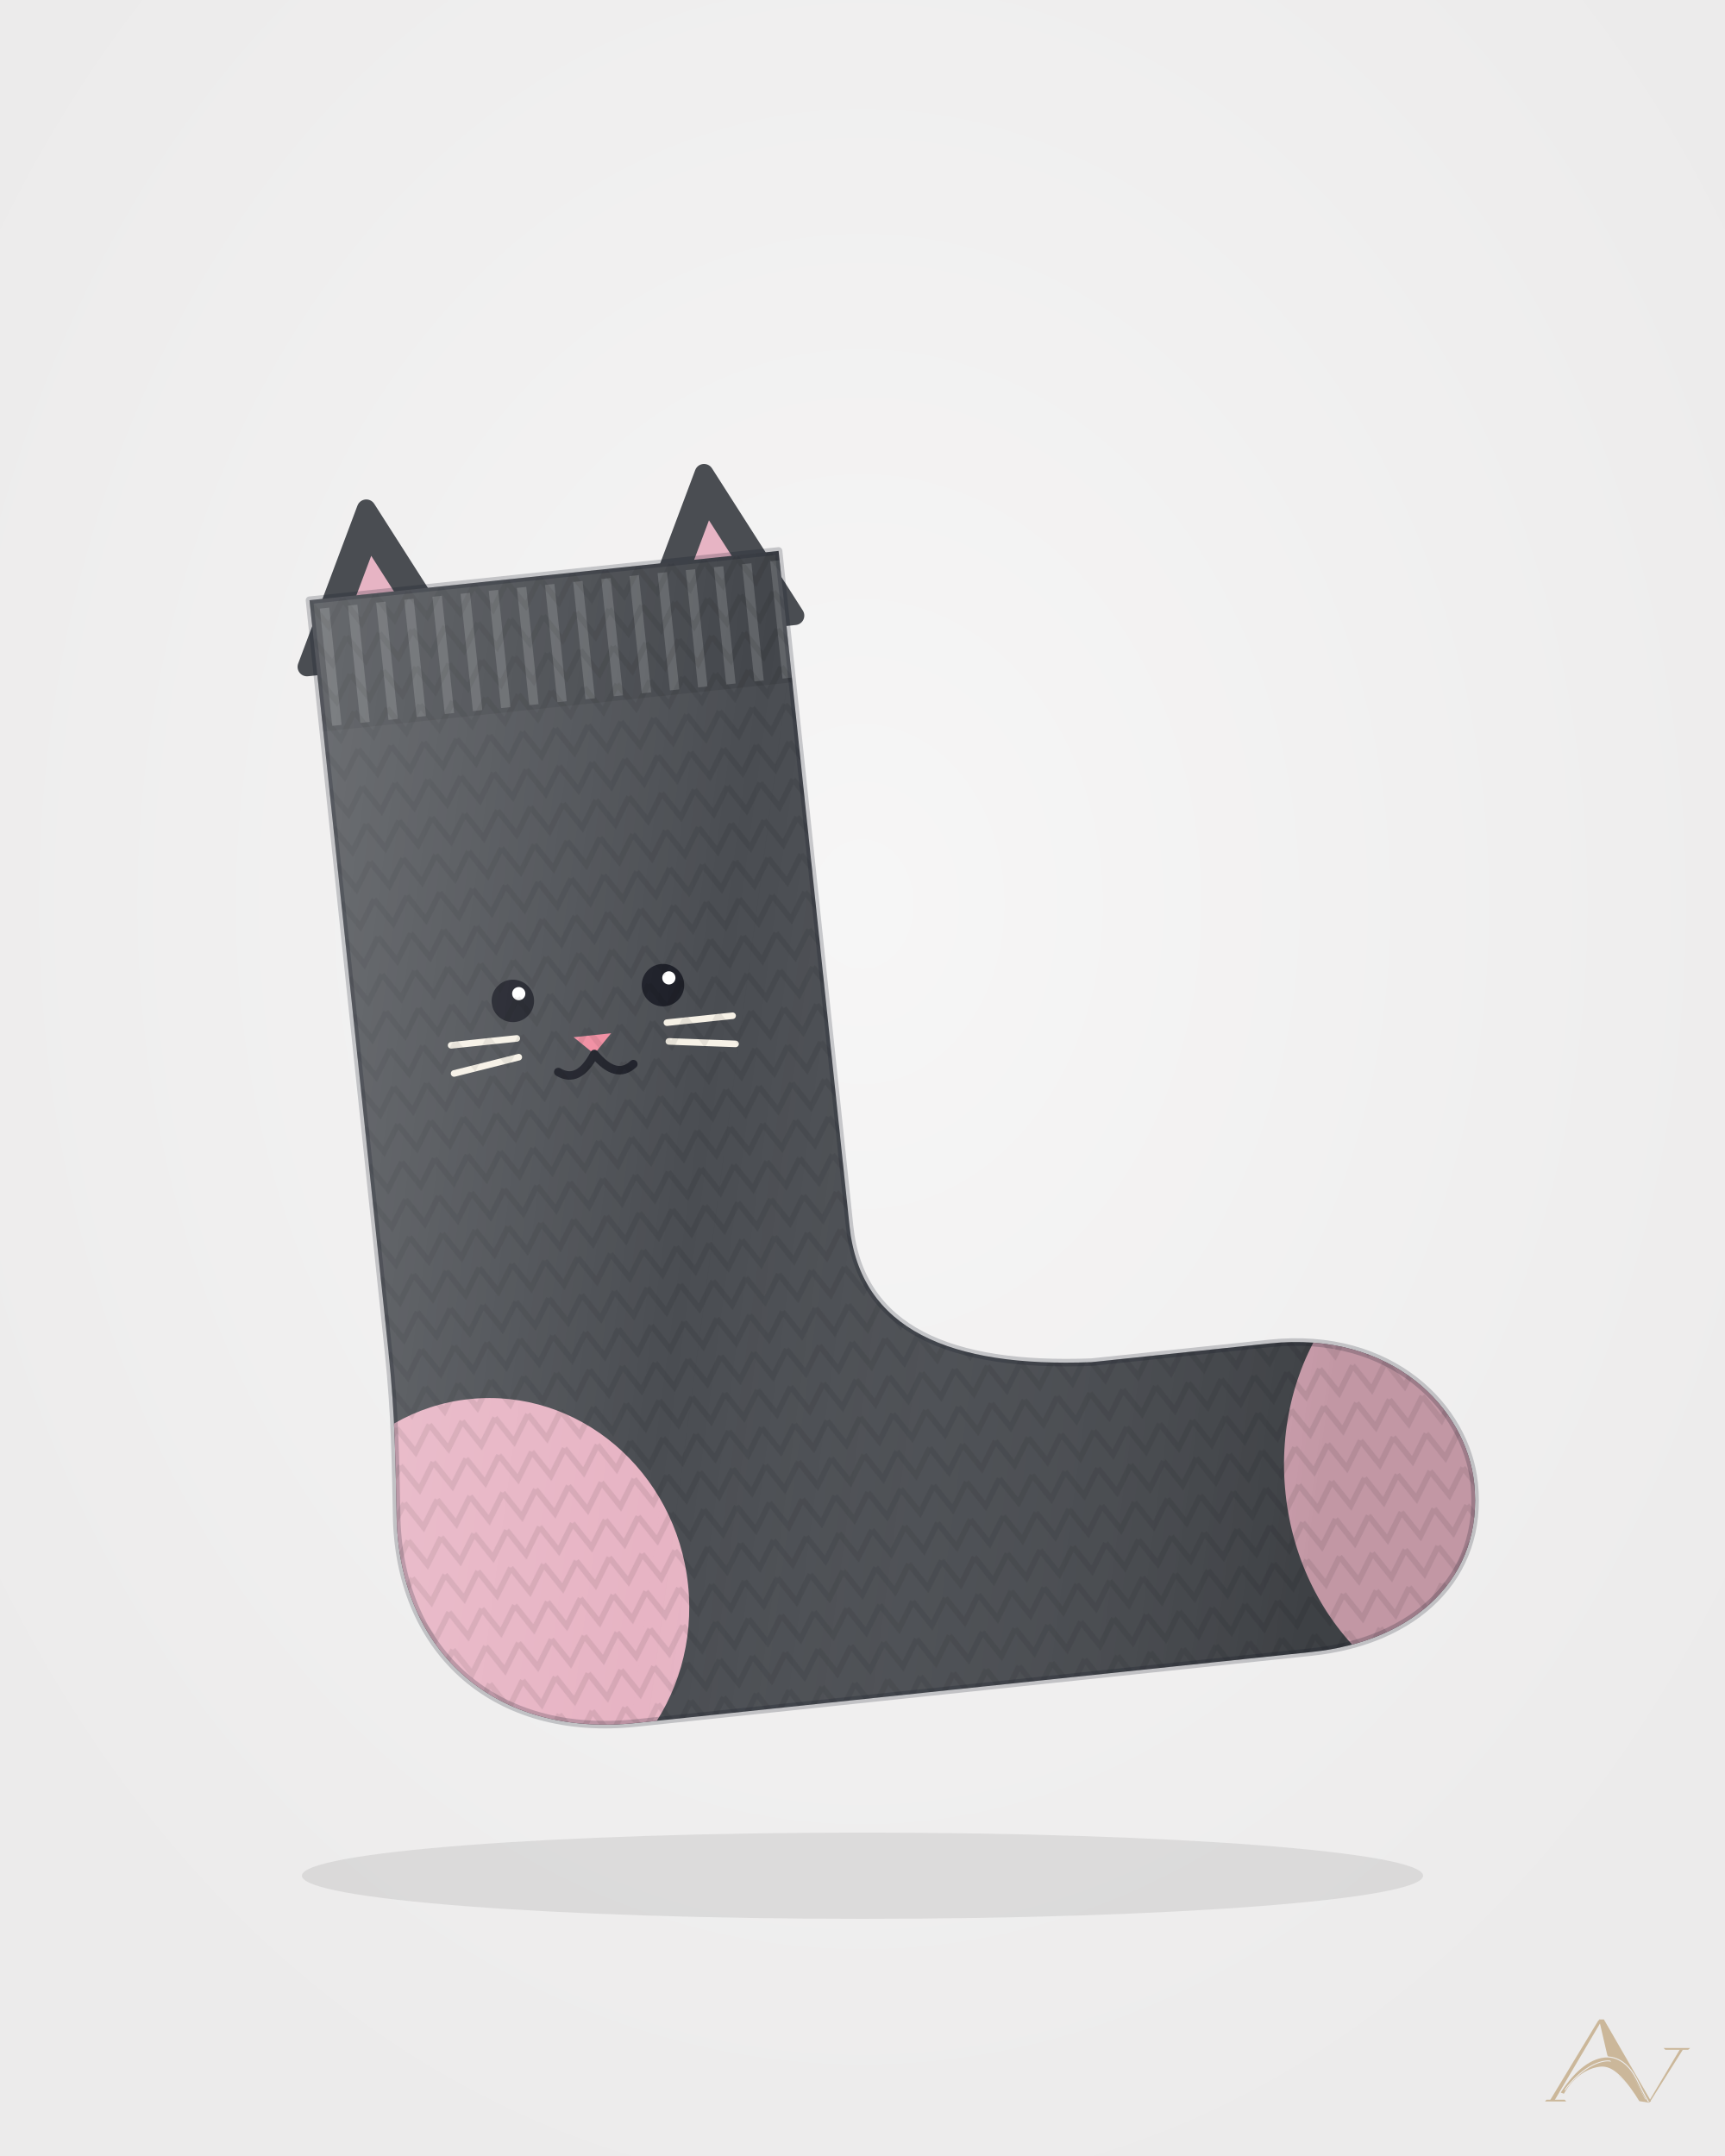
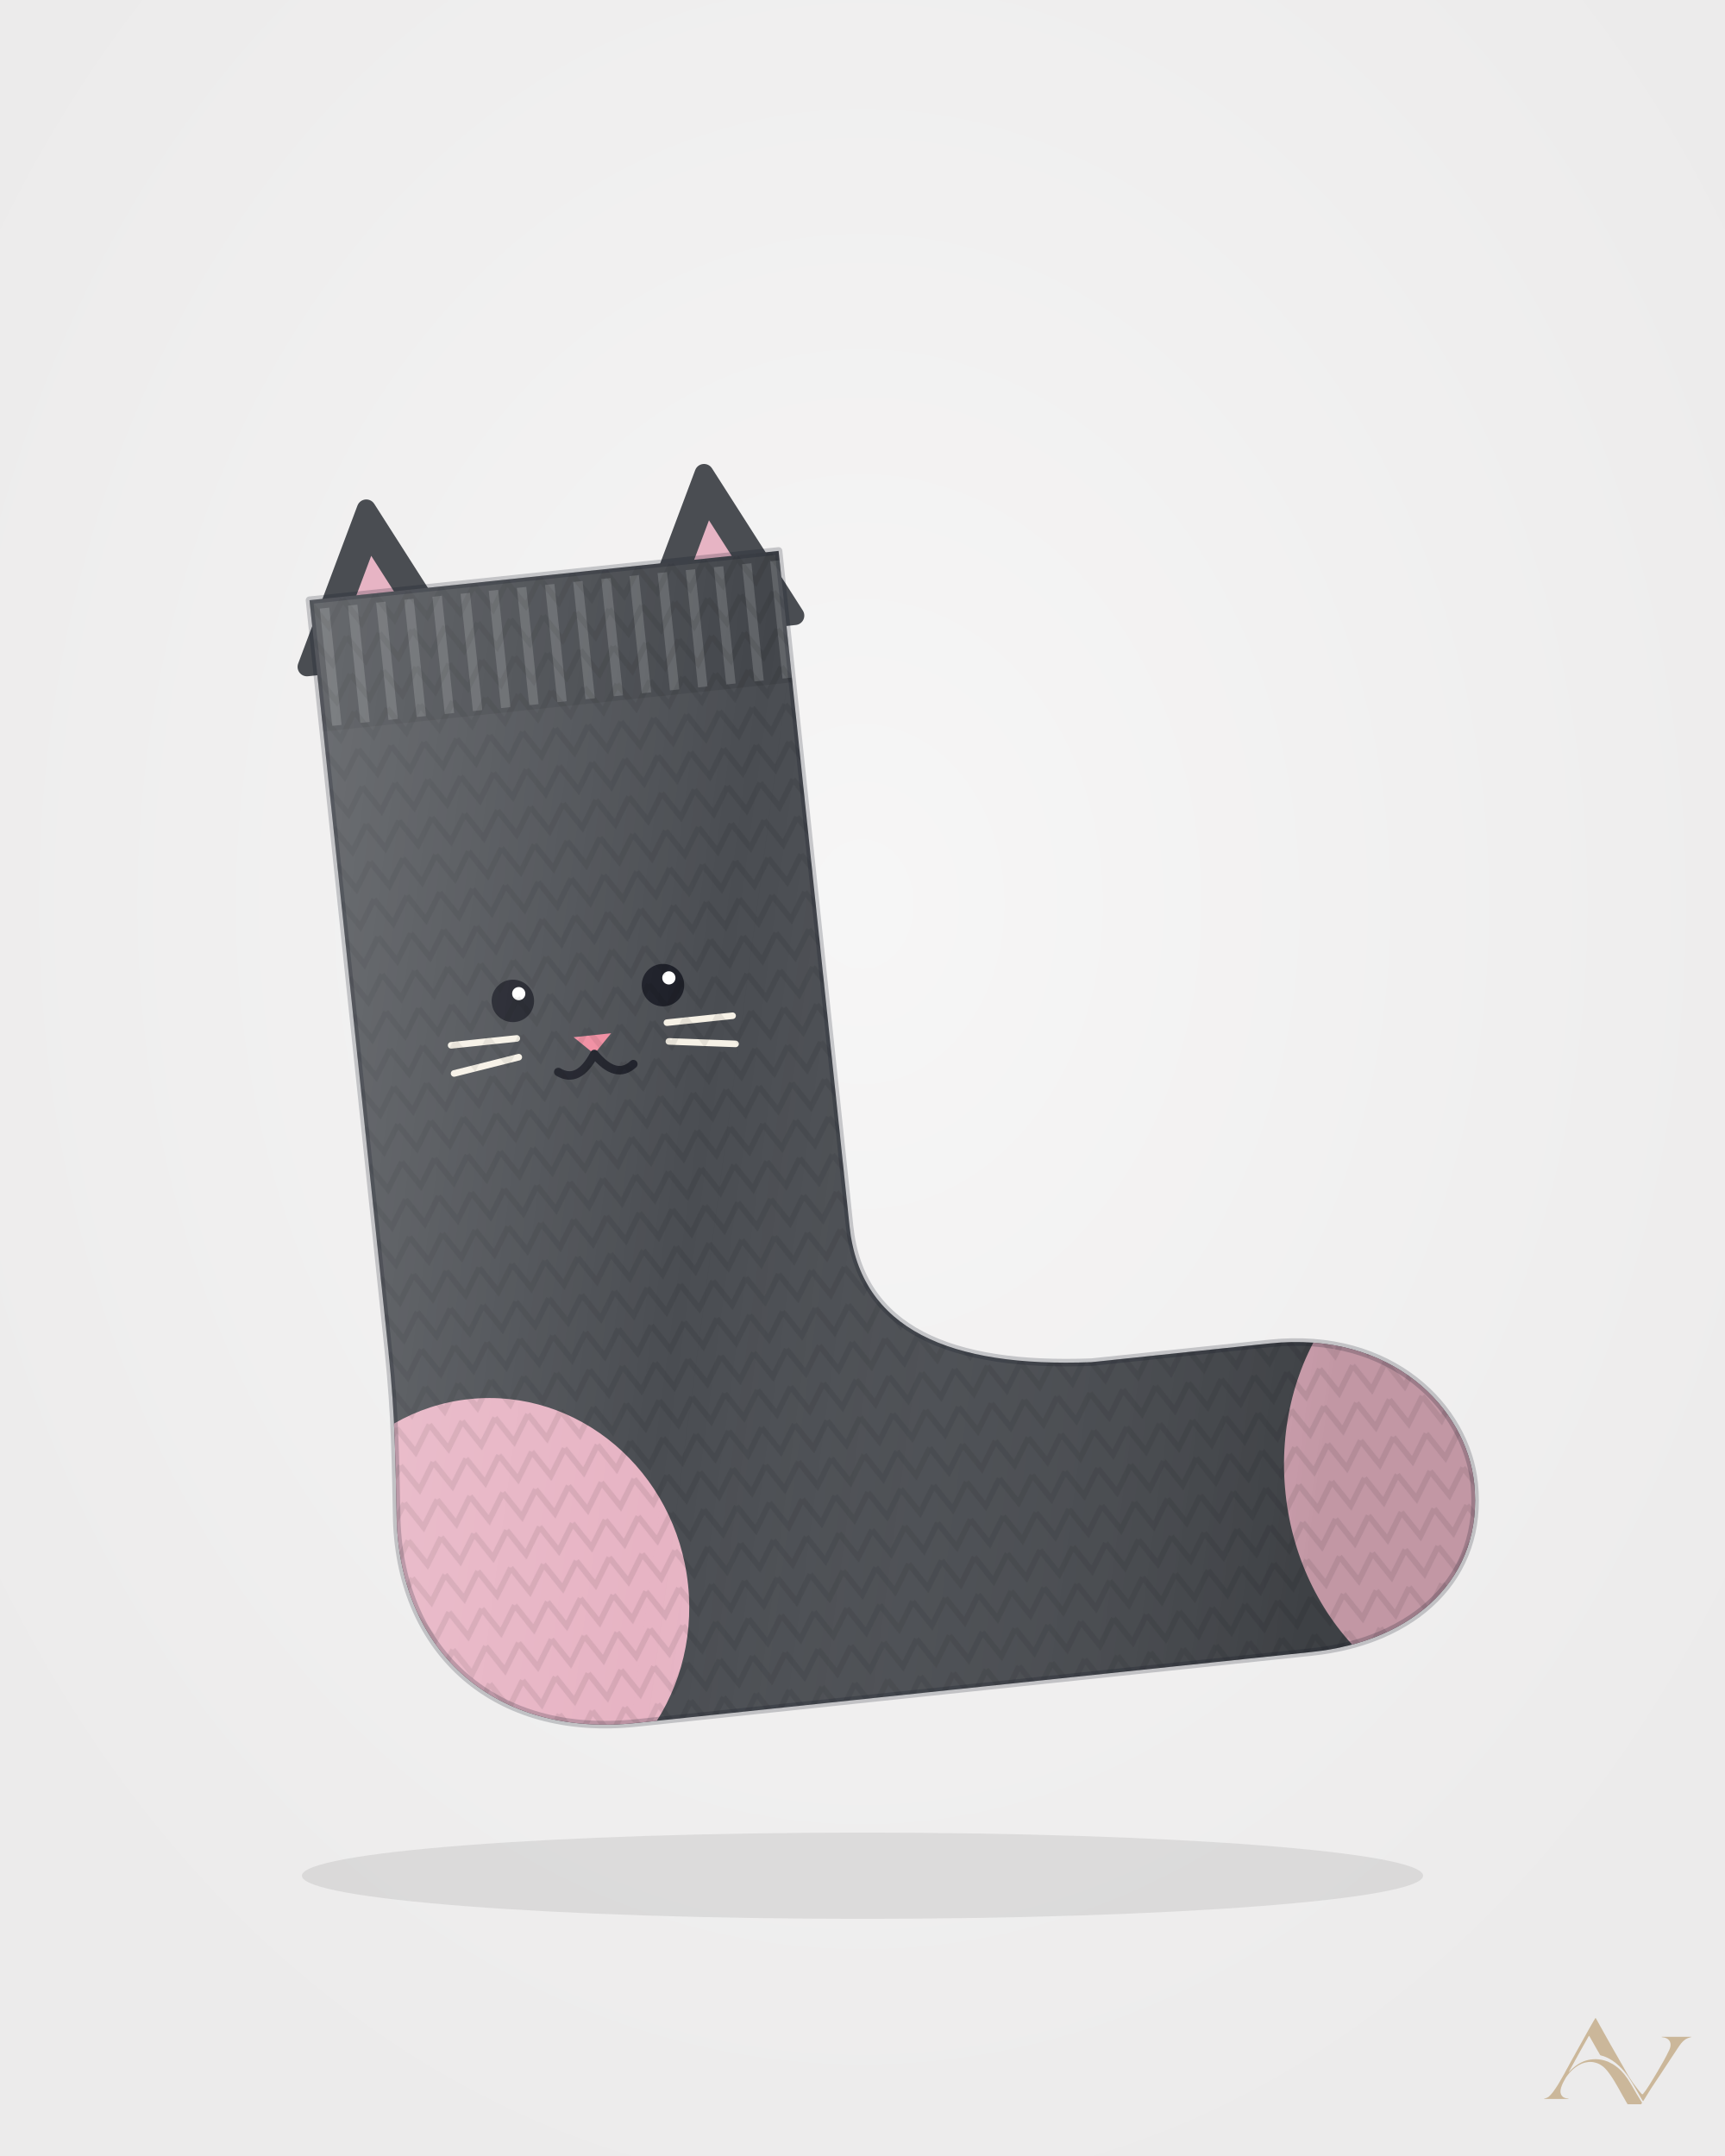
<svg xmlns="http://www.w3.org/2000/svg" viewBox="0 0 800 1000" role="img">
  <defs>
    <radialGradient id="light" cx=".5" cy=".42" r=".62">
      <stop offset="0" stop-color="#fff" stop-opacity=".55" />
      <stop offset="1" stop-color="#fff" stop-opacity="0" />
    </radialGradient>
  </defs>
  <rect width="800" height="1000" fill="#ecebeb" />
  <rect width="800" height="1000" fill="url(#light)" />
  <ellipse cx="400" cy="870" rx="260" ry="20" fill="#000" fill-opacity=".08" />
  <g transform="rotate(-6 400 500) translate(168.1 130.3) scale(2.1875 2.1875)">
    <defs>
      <clipPath id="c-cat-face-crew-a">
        <path d="M0 56H100V200C100 222 118 232 148 234H186C212 234 226 252 226 268C226 288 210 300 188 300H44C14 300 -4 280 -2 252C-1 240 0 230 0 216Z" />
      </clipPath>
      <pattern id="k-cat-face-crew-a" width="7" height="8" patternUnits="userSpaceOnUse">
        <path d="M0 0.5L3.5 6L7 0.5" fill="none" stroke="#000" stroke-opacity=".075" stroke-width="1.2" />
      </pattern>
      <linearGradient id="g-cat-face-crew-a" x1="0" x2="1" y1="0" y2="0.25">
        <stop offset="0" stop-color="#fff" stop-opacity=".2" />
        <stop offset=".42" stop-color="#fff" stop-opacity="0" />
        <stop offset="1" stop-color="#000" stop-opacity=".16" />
      </linearGradient>
    </defs>
    <path d="M-2 70L14 38L30 70Z" fill="#4a4d52" stroke="#4a4d52" stroke-width="4" stroke-linejoin="round" />
    <path d="M6 64L14 48L22 64Z" fill="#e7b4c4" />
    <path d="M70 70L86 38L102 70Z" fill="#4a4d52" stroke="#4a4d52" stroke-width="4" stroke-linejoin="round" />
    <path d="M78 64L86 48L94 64Z" fill="#e7b4c4" />
    <path d="M0 56H100V200C100 222 118 232 148 234H186C212 234 226 252 226 268C226 288 210 300 188 300H44C14 300 -4 280 -2 252C-1 240 0 230 0 216Z" fill="#4a4d52" />
    <g clip-path="url(#c-cat-face-crew-a)">
      <circle cx="34" cy="145" r="4.5" fill="#1b1d26" />
      <circle cx="66" cy="145" r="4.5" fill="#1b1d26" />
      <circle cx="35.4" cy="143.6" r="1.4" fill="#fff" />
      <circle cx="67.4" cy="143.6" r="1.4" fill="#fff" />
      <path d="M46 154H54L50 158Z" fill="#f08ca0" />
      <path d="M50 158Q46 164 42 161M50 158Q54 164 58 161" stroke="#1b1d26" stroke-width="1.8" fill="none" stroke-linecap="round" />
      <path d="M20 153H34M20 159L34 157M66 153H80M66 157L80 159" stroke="#f6f1e6" stroke-width="1.4" stroke-linecap="round" />
      <rect x="-10" y="56" width="120" height="28" fill="#000" fill-opacity=".09" />
      <path d="M3 58V83" stroke="#fff" stroke-opacity=".16" stroke-width="2" />
      <path d="M9 58V83" stroke="#fff" stroke-opacity=".16" stroke-width="2" />
      <path d="M15 58V83" stroke="#fff" stroke-opacity=".16" stroke-width="2" />
      <path d="M21 58V83" stroke="#fff" stroke-opacity=".16" stroke-width="2" />
      <path d="M27 58V83" stroke="#fff" stroke-opacity=".16" stroke-width="2" />
      <path d="M33 58V83" stroke="#fff" stroke-opacity=".16" stroke-width="2" />
      <path d="M39 58V83" stroke="#fff" stroke-opacity=".16" stroke-width="2" />
      <path d="M45 58V83" stroke="#fff" stroke-opacity=".16" stroke-width="2" />
      <path d="M51 58V83" stroke="#fff" stroke-opacity=".16" stroke-width="2" />
      <path d="M57 58V83" stroke="#fff" stroke-opacity=".16" stroke-width="2" />
      <path d="M63 58V83" stroke="#fff" stroke-opacity=".16" stroke-width="2" />
      <path d="M69 58V83" stroke="#fff" stroke-opacity=".16" stroke-width="2" />
      <path d="M75 58V83" stroke="#fff" stroke-opacity=".16" stroke-width="2" />
      <path d="M81 58V83" stroke="#fff" stroke-opacity=".16" stroke-width="2" />
      <path d="M87 58V83" stroke="#fff" stroke-opacity=".16" stroke-width="2" />
      <path d="M93 58V83" stroke="#fff" stroke-opacity=".16" stroke-width="2" />
      <path d="M99 58V83" stroke="#fff" stroke-opacity=".16" stroke-width="2" />
      <ellipse cx="16" cy="272" rx="42" ry="44" fill="#e7b4c4" />
      <ellipse cx="232" cy="266" rx="46" ry="52" fill="#e7b4c4" />
      <rect x="-30" y="26" width="290" height="284" fill="url(#k-cat-face-crew-a)" />
      <rect x="-6" y="56" width="236" height="248" fill="url(#g-cat-face-crew-a)" />
    </g>
    <path d="M0 56H100V200C100 222 118 232 148 234H186C212 234 226 252 226 268C226 288 210 300 188 300H44C14 300 -4 280 -2 252C-1 240 0 230 0 216Z" fill="none" stroke="#0b1220" stroke-opacity=".2" stroke-width="1.6" stroke-linejoin="round" />
  </g>
-   <g transform="translate(716 936) scale(0.1325)" opacity=".55">
-     <defs>
-       <mask id="wm-over" maskUnits="userSpaceOnUse" x="0" y="0" width="620" height="420">
-         <rect x="0" y="0" width="620" height="420" fill="#fff" />
-         <path d="M95 303C147 222 205 180 258 180C303 181 336 213 358 255C374 287 388 317 402 338L370 333C350 300 327 268 302 243C278 220 258 211 236 212C182 217 136 255 106 307Z" fill="none" stroke="#000" stroke-width="7" stroke-linejoin="round" />
-       </mask>
-       <mask id="wm-fold" maskUnits="userSpaceOnUse" x="0" y="0" width="620" height="420">
-         <rect x="0" y="0" width="620" height="420" fill="#fff" />
-         <path d="M110 293C166 219 225 192 261 192C301 194 333 221 351 254C365 281 377 305 391 327" fill="none" stroke="#000" stroke-width="3.2" stroke-linecap="round" />
-       </mask>
-     </defs>
-     <g transform="translate(-36 -42)" fill="#b08d57">
-       <g mask="url(#wm-over)">
-         <path d="M227 50L239 50L73 331H57Z" />
-         <path d="M229 47L258 172L300 245L384 334L400 340L411 333L246 47Z" />
-       </g>
-       <path d="M40 334H114L109 328H45Z" />
-       <path d="M400 340L409 333L523 152H512Z" />
-       <path d="M455 147H548L541 153H461Z" />
-       <path d="M95 303C147 222 205 180 258 180C303 181 336 213 358 255C374 287 388 317 402 338L370 333C350 300 327 268 302 243C278 220 258 211 236 212C182 217 136 255 106 307Z" mask="url(#wm-fold)" />
-     </g>
+   <g transform="translate(716 936) scale(0.1504)" opacity=".55">
+     <path fill="#b08d57" fill-rule="evenodd" d="M258.2 265.7C257.8 265.5 257.4 264.9 256.2 262.8C255.8 262.1 254.9 260.6 254.3 259.4C253.6 258.2 252.8 256.8 252.5 256.4C252.3 255.9 251.9 255.2 251.6 254.8C251.3 254.3 250.2 252.3 249.1 250.3C246.3 245.3 245.7 244.3 243 239.7C240.5 235.3 239.9 234.3 238.2 231.1C234.9 225 233.2 222.1 230.6 217.4C222.8 204 221.3 201.3 218.8 197.1C218 195.9 216.6 193.6 215.6 191.9C214.6 190.2 213.4 188.2 212.9 187.4C212.4 186.6 211.4 185.1 210.7 184C209.9 182.9 208 180 206.4 177.7C202.6 172.2 202.6 172.1 201.2 170.3C192.2 158.1 185.2 151 177.2 145.9C173.7 143.6 169.5 141.3 167.2 140.4C162.7 138.7 160.2 137.9 153.9 136.5C151.3 135.9 147.2 135.5 143.5 135.4C140.1 135.3 140.1 135.4 136.4 135.8C129.4 136.7 124 138 118 140.3C114.8 141.6 108.3 144.8 105.6 146.5C100 150 93.5 154.8 89.8 158.1C84.3 163.2 82.3 165.2 76.7 171.8C75.3 173.5 74.1 175 71.4 178.6C68 183.2 67.6 183.9 64.4 189.9C63.3 192 61.8 194.7 61.1 195.9C58.6 200.4 57.7 202.1 55.7 207.3C53.5 212.6 52.4 216.3 51.5 221.6C51 224.2 51 228.5 51.5 231C52.9 238 57.5 243.7 63.5 245.9C64 246.1 64.6 246.3 64.8 246.4C66 246.9 69.9 247.8 72.5 248.1C75.8 248.4 75.8 248.5 76.1 248.7C76.4 249.1 76.2 249.5 75.7 249.6C75.1 249.8 4.9 249.8 2.2 249.6C0.3 249.5 0 249.4 0.2 249C0.4 248.8 1.1 248.6 3.5 248C8.1 246.8 11.5 245.2 15 242.6C17.9 240.4 24.1 233.7 27.9 228.6C31.5 223.9 40.8 210.2 43.4 205.7C45 203 48 197.8 50 194.5C50.6 193.5 51.6 191.8 52.2 190.6C52.9 189.4 53.8 187.7 54.4 186.8C56.4 183.6 59 179.1 60.5 176.1C61 175.2 62.1 173.2 63 171.8C63.8 170.3 65.1 168 65.7 166.7C66.4 165.4 67.3 163.6 67.8 162.8C68.3 162 69 160.6 69.5 159.6C70 158.7 71.1 156.8 71.9 155.4C72.7 154 73.7 152.1 74.2 151.3C74.9 149.9 75.8 148.2 78.9 142.5C79.3 141.7 80 140.6 80.3 140C80.6 139.4 81.7 137.3 82.8 135.4C83.8 133.4 84.7 131.8 84.8 131.7C84.8 131.6 85.6 130.2 86.5 128.6C87.5 126.9 88.8 124.6 89.5 123.3C90.2 122.1 91.4 120 92.1 118.7C94.1 115 95.2 113.1 95.3 112.9C95.3 112.9 96.4 110.9 97.6 108.6C98.8 106.3 100.8 102.7 102 100.6C103.2 98.5 104.7 95.8 105.4 94.6C107.1 91.4 108.2 89.4 111.7 83.3C112.3 82.3 113.3 80.5 113.9 79.3C114.6 78 115.9 75.6 117 73.8C119.6 69.1 120.9 66.9 123.2 62.6C124.3 60.6 125.9 57.9 126.6 56.6C128.2 53.9 130.9 48.9 132.6 45.7C134 43.1 134.4 42.4 138.2 35.8C139.8 33 141.6 29.9 142.1 28.8C142.7 27.8 143.8 25.9 144.5 24.6C148.1 18.5 149.7 15.8 150.8 13.7C151.5 12.5 152.7 10.4 153.4 9.2C154.2 8 155.4 5.9 156.1 4.6C158.7 0.1 158.8 0 159.3 0C159.7 0 160 0.3 160.4 1C160.5 1.2 160.9 2 161.4 2.7C161.8 3.4 162.6 4.9 163.2 6C163.8 7.1 165.2 9.7 166.4 11.6C168.5 15.4 170.7 19.3 171.9 21.6C172.3 22.3 173.3 24.1 174.1 25.6C174.9 27 176 28.9 176.5 29.8C177.6 31.8 181 38 182.6 40.8C183.3 42.1 184.2 43.8 184.7 44.6C186.2 47.2 187.7 50 190.5 54.9C192.4 58.3 193.1 59.5 193.8 60.8C194.6 62.3 196.1 65 197.2 67C197.8 68 198.6 69.5 199 70.3C199.5 71 200.4 72.7 201.1 73.9C201.8 75.2 202.9 77.2 203.6 78.4C204.3 79.7 205.4 81.7 206.1 82.9C206.8 84.1 207.8 85.9 208.4 86.8C210.8 91.3 213.7 96.3 215.4 99.1C216.4 100.8 217.6 102.8 217.9 103.5C218.3 104.2 219.1 105.5 219.6 106.4C220.1 107.3 220.8 108.5 221.1 109.1C221.5 109.7 222.6 111.5 223.6 113.3C225.3 116.1 226.8 118.8 228.4 121.7C228.7 122.3 230.4 125.3 232.2 128.4C233.9 131.4 235.9 134.9 236.5 136.1C237.2 137.2 238.1 138.8 238.5 139.4C239.4 141 244 149.1 245.3 151.3C245.7 152.2 246.6 153.7 247.1 154.6C247.6 155.5 248.8 157.6 249.8 159.3C250.8 161 252.2 163.5 252.9 164.8C254.4 167.4 255.1 168.5 256.1 170.4C256.5 171.1 257.2 172.4 257.7 173.3C258.2 174.1 258.9 175.3 259.3 176C260 177.3 261.4 179.6 262.7 181.6C266.7 187.9 269.3 191.9 271.4 194.9C273.1 197.3 274.8 199.7 275.7 201.1C276.1 201.7 278 204.3 279.9 206.8C281.8 209.4 284.5 213 285.9 214.9C292.9 224.2 298.5 231.1 301.1 233.6C303.5 235.9 304.4 235.9 306.3 233.5C310.3 228.6 313.1 224.8 315.3 221.6C316 220.5 318.5 216.7 320.8 213.3C323.1 209.8 325.6 205.9 326.3 204.7C327.1 203.5 328.1 201.8 328.7 200.9C330.8 197.5 331.9 195.9 333.9 192.4C335.1 190.4 336.8 187.7 337.7 186.3C339.1 184 342.9 177.7 346 172.4C346.5 171.5 348.3 168.5 349.9 165.9C351.4 163.2 353 160.4 353.5 159.7C354.9 157.2 358.4 151.1 360.4 147.8C361.5 145.9 362.8 143.8 363.2 142.9C363.7 142.1 364.9 140 365.9 138.3C366.8 136.6 368.6 133.6 369.7 131.6C370.8 129.6 372.6 126.4 373.6 124.4C375.4 121 375.7 120.4 378.1 115.9C380.1 112.2 382.8 106.9 386.5 98.9C388.9 94 389.7 91.2 390.4 86.4C390.7 84.1 390.7 79.8 390.4 78.1C389.8 74.8 388.2 71.3 386.2 68.8C381.8 63.5 375.4 60.5 365.9 59.4C364.7 59.2 363.6 59.1 363.4 59C362.8 58.7 362.8 58.2 363.5 58C363.9 57.9 452.2 57.8 453.7 57.9C454.7 58 455 58.2 455 58.4C455 58.7 454.8 58.8 451 59.7C447.3 60.7 446.2 61.1 443.3 62.3C439.2 64.1 436.5 65.6 433.7 67.9C425.8 74.2 422 78.9 409.9 97.3C405.6 103.9 400 112.4 398.2 115.1C397.8 115.7 396.6 117.5 395.5 119.1C394.4 120.7 393 122.9 392.3 123.9C390.6 126.4 382.7 138.5 380.6 141.8C379.7 143.2 377.9 145.9 376.6 147.8C375.4 149.7 373.6 152.5 372.6 153.9C369.5 158.6 367.3 161.9 365.8 164.1C365 165.3 363.4 167.8 362.2 169.7C361 171.5 359.2 174.2 358.3 175.6C357.3 177 354.3 181.5 351.6 185.6C348.9 189.7 345.2 195.3 343.4 197.9C341.6 200.6 339.5 203.7 338.9 204.8C338.2 205.8 336.9 207.8 336 209.1C335.1 210.5 333.9 212.2 333.4 212.9C332 215 329.5 219 328 221.4C326.7 223.5 325.9 224.8 323.3 228.9C322.5 230 321.3 232 320.6 233.3C319.8 234.5 318.5 236.8 317.5 238.3C316.6 239.7 315.2 242 314.4 243.4C312.7 246.2 311.1 248.9 309 252C308.3 253.2 307.4 254.6 307.1 255.1C306.4 256.2 306.1 256.5 305.6 256.3C305.4 256.2 305.1 255.9 305 255.7C304.9 255.5 304.1 254.2 303.2 252.8C302.4 251.4 301.4 249.8 301 249.1C300.7 248.5 299.9 247.1 299.2 246.1C297.7 243.5 296.1 240.8 295.4 239.4C294.3 237.6 291.1 232 288.8 228.1C288.3 227.2 287.5 225.8 287 225C285.6 222.5 283.4 218.6 282.2 216.8C280.2 213.3 278.8 211.1 277.9 209.3C276.8 207.4 275.8 205.8 274.8 204.1C274.4 203.4 273.7 202.3 273.2 201.4C269.5 195.3 263.9 186.3 260.7 181.5C257.4 176.6 252.2 169.8 247.2 163.9C246.1 162.7 245 161.4 244.6 160.9C243.1 158.9 236 151.5 232.4 148.2C225.2 141.3 217.3 135 211 131C204 126.6 199 123.8 193.8 121.6C193 121.3 192 120.8 191.5 120.6C186.8 118.5 182.6 117.1 177.1 115.8C175 115.2 174.2 114.9 173.8 114.4C173.5 114.2 172.6 112.7 171.7 111.1C170.9 109.4 169.7 107.4 169.2 106.5C168 104.6 166.4 102 165.6 100.4C162.3 94.6 160.4 91.3 159.5 89.8C157.8 86.8 154.8 81.6 153 78.2C151.3 75.1 149.8 72.5 147.5 68.6C146.8 67.6 145.4 65.1 144.4 63.1C140 55.2 139.8 55 139.3 55C138.7 55 138.7 54.9 136.2 59.6C135.5 60.9 134.5 62.8 133.9 63.7C132 67.1 130.2 70.2 129.6 71.3C129.2 71.8 128.2 73.7 127.4 75.3C126.5 77 125.2 79.2 124.6 80.3C123.9 81.4 123 82.9 122.6 83.7C121.7 85.4 121.3 86.1 115.9 95.6C113.5 99.9 111.7 103.1 111.2 103.9C111 104.4 110.2 105.8 109.5 107.1C106.6 112.1 106 113.2 104.7 115.6C103.5 118 102.7 119.4 100.7 122.9C100.2 123.7 98.7 126.5 97.2 129.1C95.8 131.8 94 135 93.3 136.4C92.6 137.7 91.6 139.5 91.1 140.4C90.3 141.8 88.2 145.5 87.2 147.4C86.7 148.3 84.1 153.1 82.8 155.5C82.4 156.3 81.7 157.6 81.2 158.4C80.8 159.2 80.2 160.2 80 160.8C79.7 161.3 79.1 162.3 78.6 163.2C77.2 165.6 76.6 167 77 167C77.3 167 78.5 165.9 80 164.1C82.7 161.1 85.5 158.1 87.5 156.5C88.4 155.6 90 154.3 91 153.4C94.1 150.8 94.9 150.1 97.7 148C102.5 144.3 108 140.8 112.4 138.6C113.6 137.9 115.7 136.8 117 136.2C124.1 132.6 134.4 129.4 143.6 128.1C150.1 127.1 158.3 126.7 163.1 127C167 127.2 169.7 127.5 171.4 127.8C172.3 127.9 174.1 128.1 175.2 128.3C176.4 128.5 177.7 128.7 178.3 128.9C178.8 129 179.8 129.2 180.6 129.4C185 130.2 192 132.4 198.1 134.8C200.9 136 207.2 139.2 212.8 142.3C216.5 144.5 223.2 149.2 228.5 153.6C234.1 158.2 242.3 166.5 247.4 172.9C253.6 180.4 261.7 192.3 267.2 201.8C267.8 202.8 268.9 204.7 269.7 206C270.4 207.3 271.6 209.2 272.2 210.2C272.8 211.2 273.7 212.9 274.3 213.9C274.9 214.9 276.2 217.2 277.2 218.9C279 222.1 280.6 224.9 281.9 226.8C282.2 227.4 283.1 228.9 283.8 230.1C284.5 231.4 285.4 233 285.8 233.7C287 235.7 290.9 242 292.8 245C293.7 246.5 295.1 248.8 295.8 250C296.6 251.2 297.4 252.4 297.6 252.8C298.2 253.7 300.9 257.9 301.8 259.4C303 261.4 303 261.3 301.1 264.2C300.5 265.2 300.2 265.5 299.8 265.7L299.2 266L278.9 266C258.8 266 258.6 266 258.2 265.7Z" />
  </g>
</svg>
